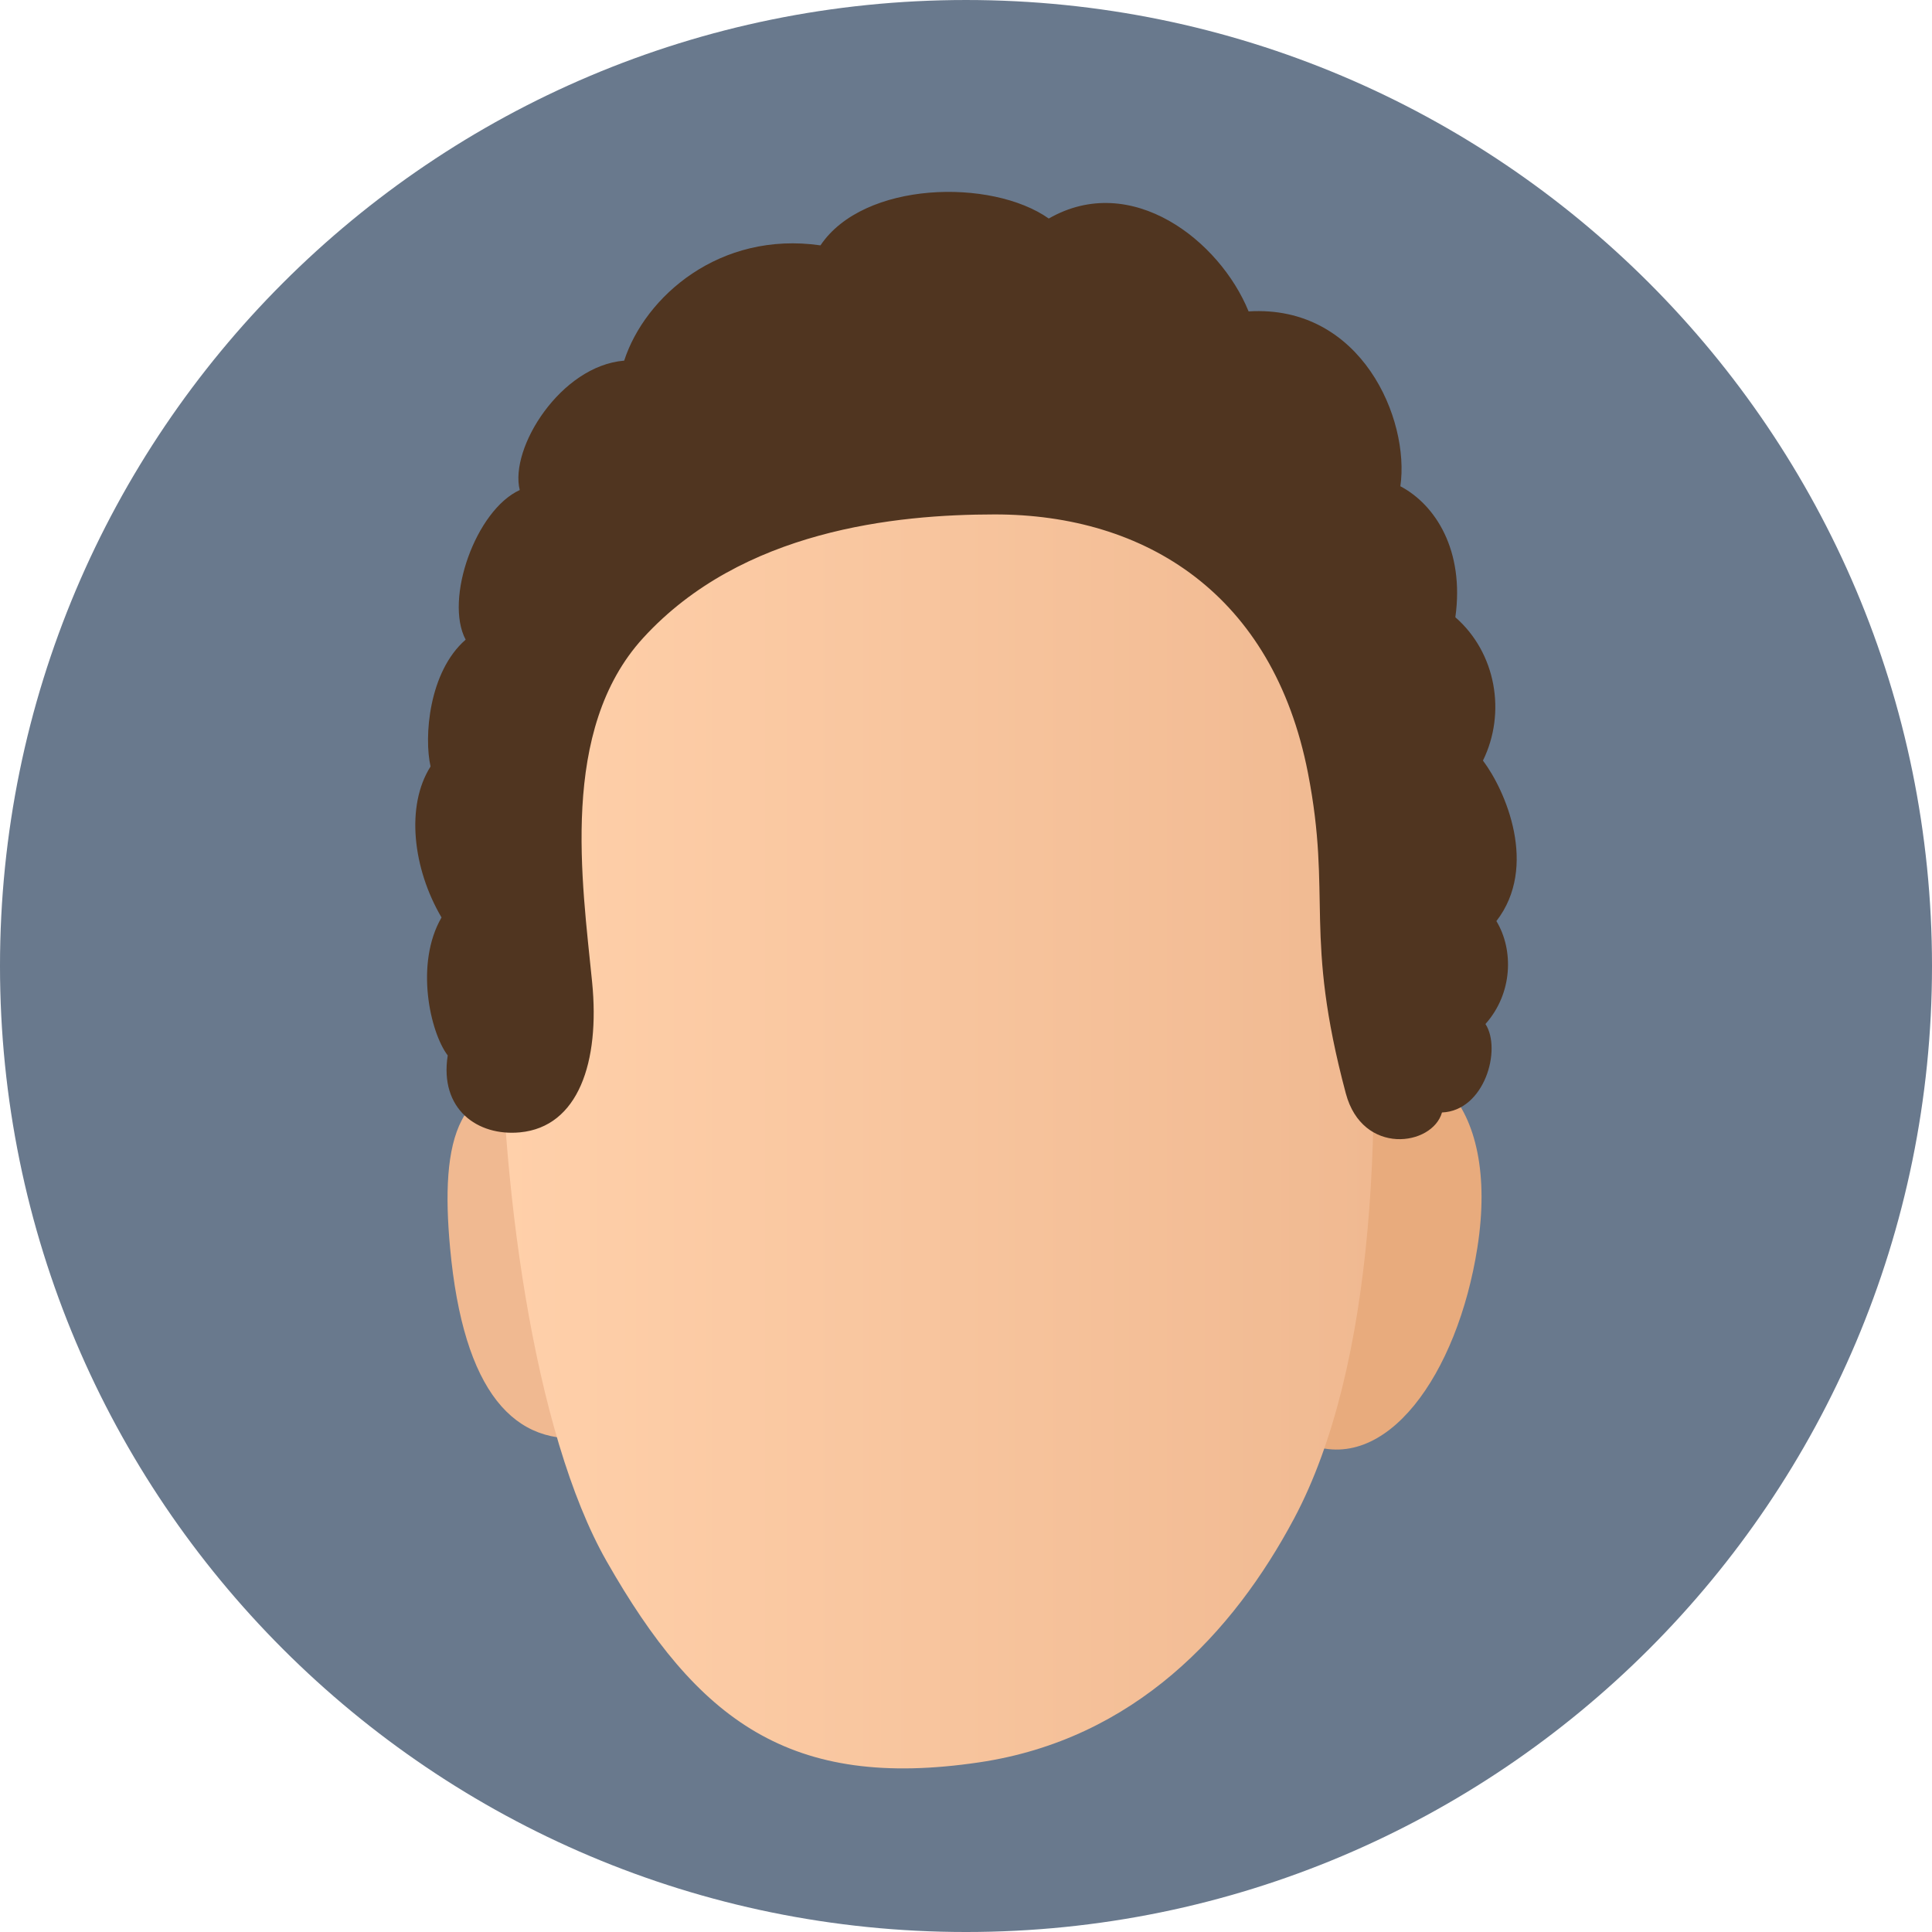
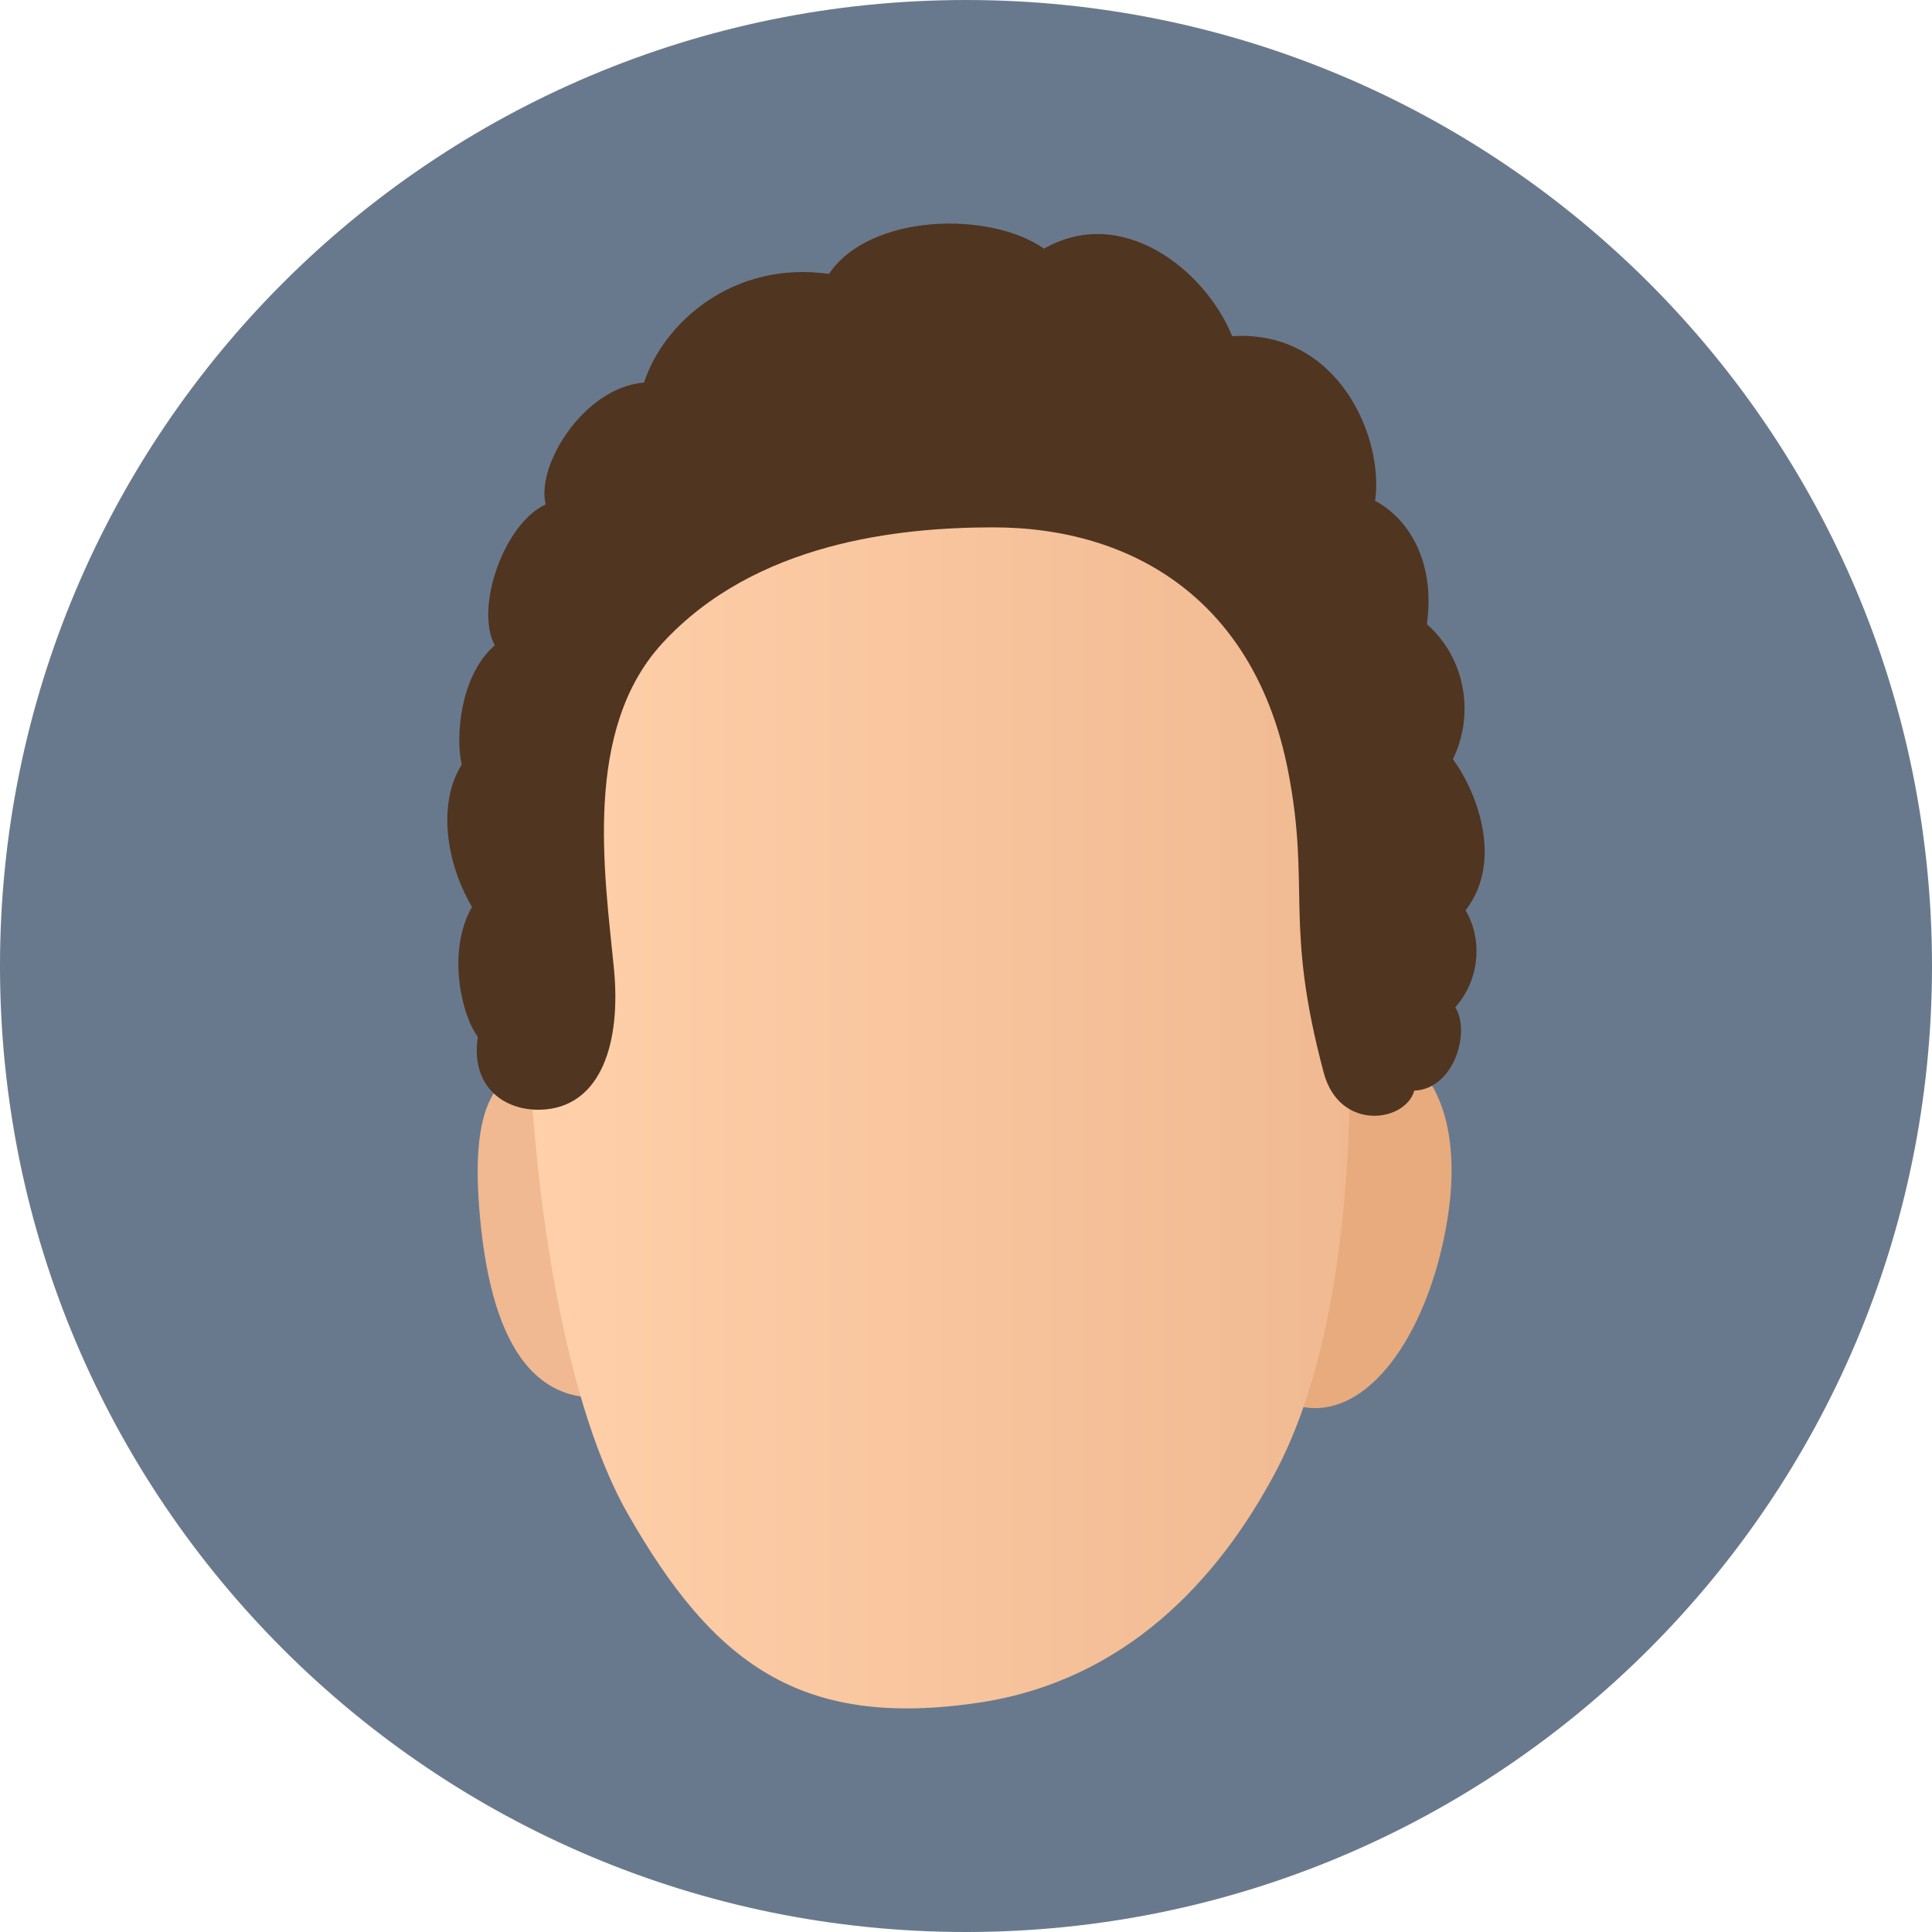
<svg xmlns="http://www.w3.org/2000/svg" width="100%" height="100%" viewBox="0 0 2048 2048" version="1.1" xml:space="preserve" style="fill-rule:evenodd;clip-rule:evenodd;stroke-linejoin:round;stroke-miterlimit:2;">
  <g transform="matrix(1.21904,0,0,1.15029,-200.94,-208.647)">
    <g id="Background-Light">
      <ellipse id="Circle" cx="1004.84" cy="1071.6" rx="840.008" ry="890.21" style="fill:rgb(105,121,141);" />
    </g>
  </g>
-   <g id="Face-Padded" transform="matrix(0.983481,0,0,1.00813,16.9158,14.8619)">
+   <g id="Face-Padded" transform="matrix(0.926279,0,0,0.9495,75.49,59.428)">
    <g id="Skin">
      <g id="Right-Ear" transform="matrix(0.969096,0,0,1,29.5971,-8.0073)">
        <path d="M1404.58,1510.89C1493.08,1545.54 1572.79,1438.26 1594.89,1305.08C1620.28,1152.06 1538.03,1072.85 1422.78,1128.43C1331.22,1172.58 1318.46,1477.18 1404.58,1510.89Z" style="fill:rgb(232,171,125);" />
      </g>
      <g id="Left-Ear" transform="matrix(0.973381,0,0,1,30.9906,-1.92022)">
        <path d="M605.371,1498.1C519.946,1510.22 463.561,1450.68 448.872,1299.32C437.877,1186.03 455.656,1109.92 565.317,1132.35C699.979,1159.89 692.841,1485.7 605.371,1498.1Z" style="fill:rgb(240,185,145);" />
      </g>
      <g id="Face" transform="matrix(0.973381,0,0,1,21.1399,-22.2302)">
        <path d="M514.399,1024C512.601,1250.63 552.091,1515.37 632.356,1649.16C732.892,1816.73 835.484,1890.11 1045.01,1860.57C1216.94,1836.32 1326.4,1724.02 1393.64,1604.12C1483.16,1444.47 1495.15,1179.6 1470.92,927.527C1437.54,580.245 1361.18,422.407 1015.96,422.407C634.25,422.407 517.709,606.791 514.399,1024Z" style="fill:url(#_Linear1);" />
      </g>
    </g>
    <g transform="matrix(0.973381,0,0,1,35.0842,-5.97827)">
      <g id="Hair">
        <path id="Curls-Dark" d="M522.102,1181.9C475.003,1186.16 432.735,1157.49 442.058,1101.04C422.419,1076.38 405.576,1004.45 435.197,955.949C403.345,904.507 395.333,838.596 423.055,797.184C415.667,766.534 420.887,697.724 461.908,663.831C438.176,621.456 472.964,527.748 521.812,506.509C510.232,462.391 567.205,375.84 637.449,370.458C660.516,303.043 743.14,233.995 854.823,249.228C902.635,181.539 1044.36,178.613 1107.61,221.018C1199.17,171.192 1297.02,244.338 1328.89,318.674C1453.85,311.318 1507.67,432.33 1496.94,502.532C1535.66,521.897 1568.15,569.829 1557.83,640.26C1602.91,677.649 1614.41,740.674 1588.39,790.979C1613.42,822.471 1649.95,902.412 1603.28,959.765C1622.56,990.039 1621.45,1035.74 1591.16,1067.98C1609.41,1094.62 1590.15,1159.21 1543.03,1160.99C1532.48,1196.41 1455.07,1206.88 1436.54,1140.96C1389.43,973.394 1421.57,935.077 1394.57,803.794C1356,616.254 1215.01,532.036 1047.51,532.152C938.58,532.228 768.048,548.294 658.523,661.977C565.415,758.62 590.949,918.346 601.963,1024C610.743,1108.21 586.55,1176.08 522.102,1181.9Z" style="fill:rgb(80,53,32);" />
      </g>
    </g>
  </g>
  <defs>
    <linearGradient id="_Linear1" x1="0" y1="0" x2="1" y2="0" gradientUnits="userSpaceOnUse" gradientTransform="matrix(973.014,0,0,1444.54,514.34,1144.68)">
      <stop offset="0" style="stop-color:rgb(255,208,170);stop-opacity:1" />
      <stop offset="1" style="stop-color:rgb(240,185,145);stop-opacity:1" />
    </linearGradient>
  </defs>
</svg>
